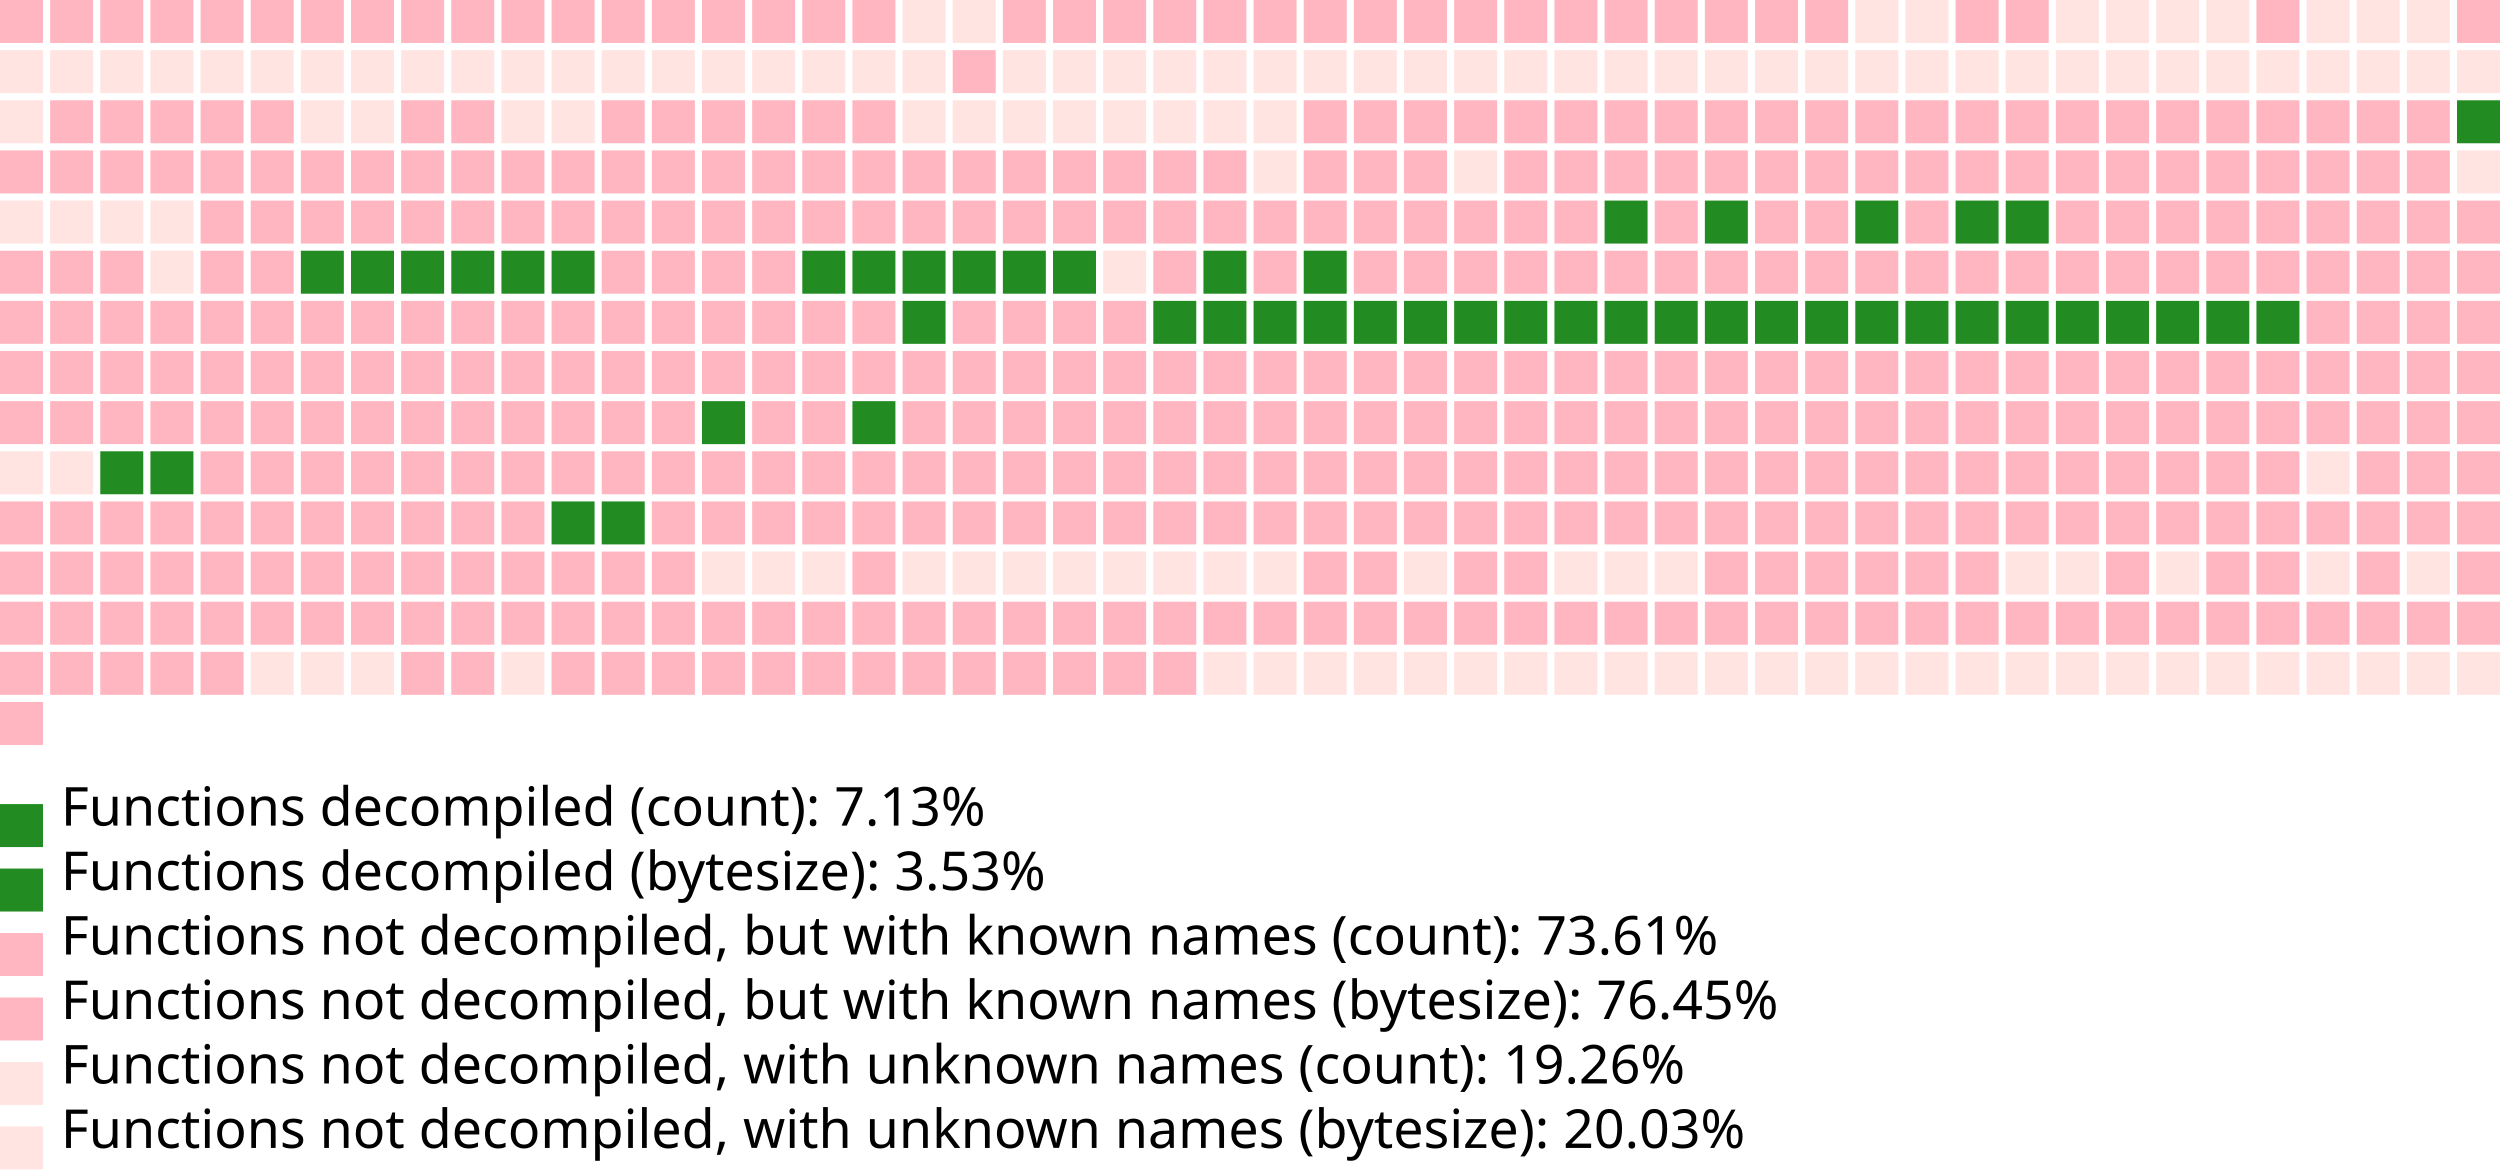
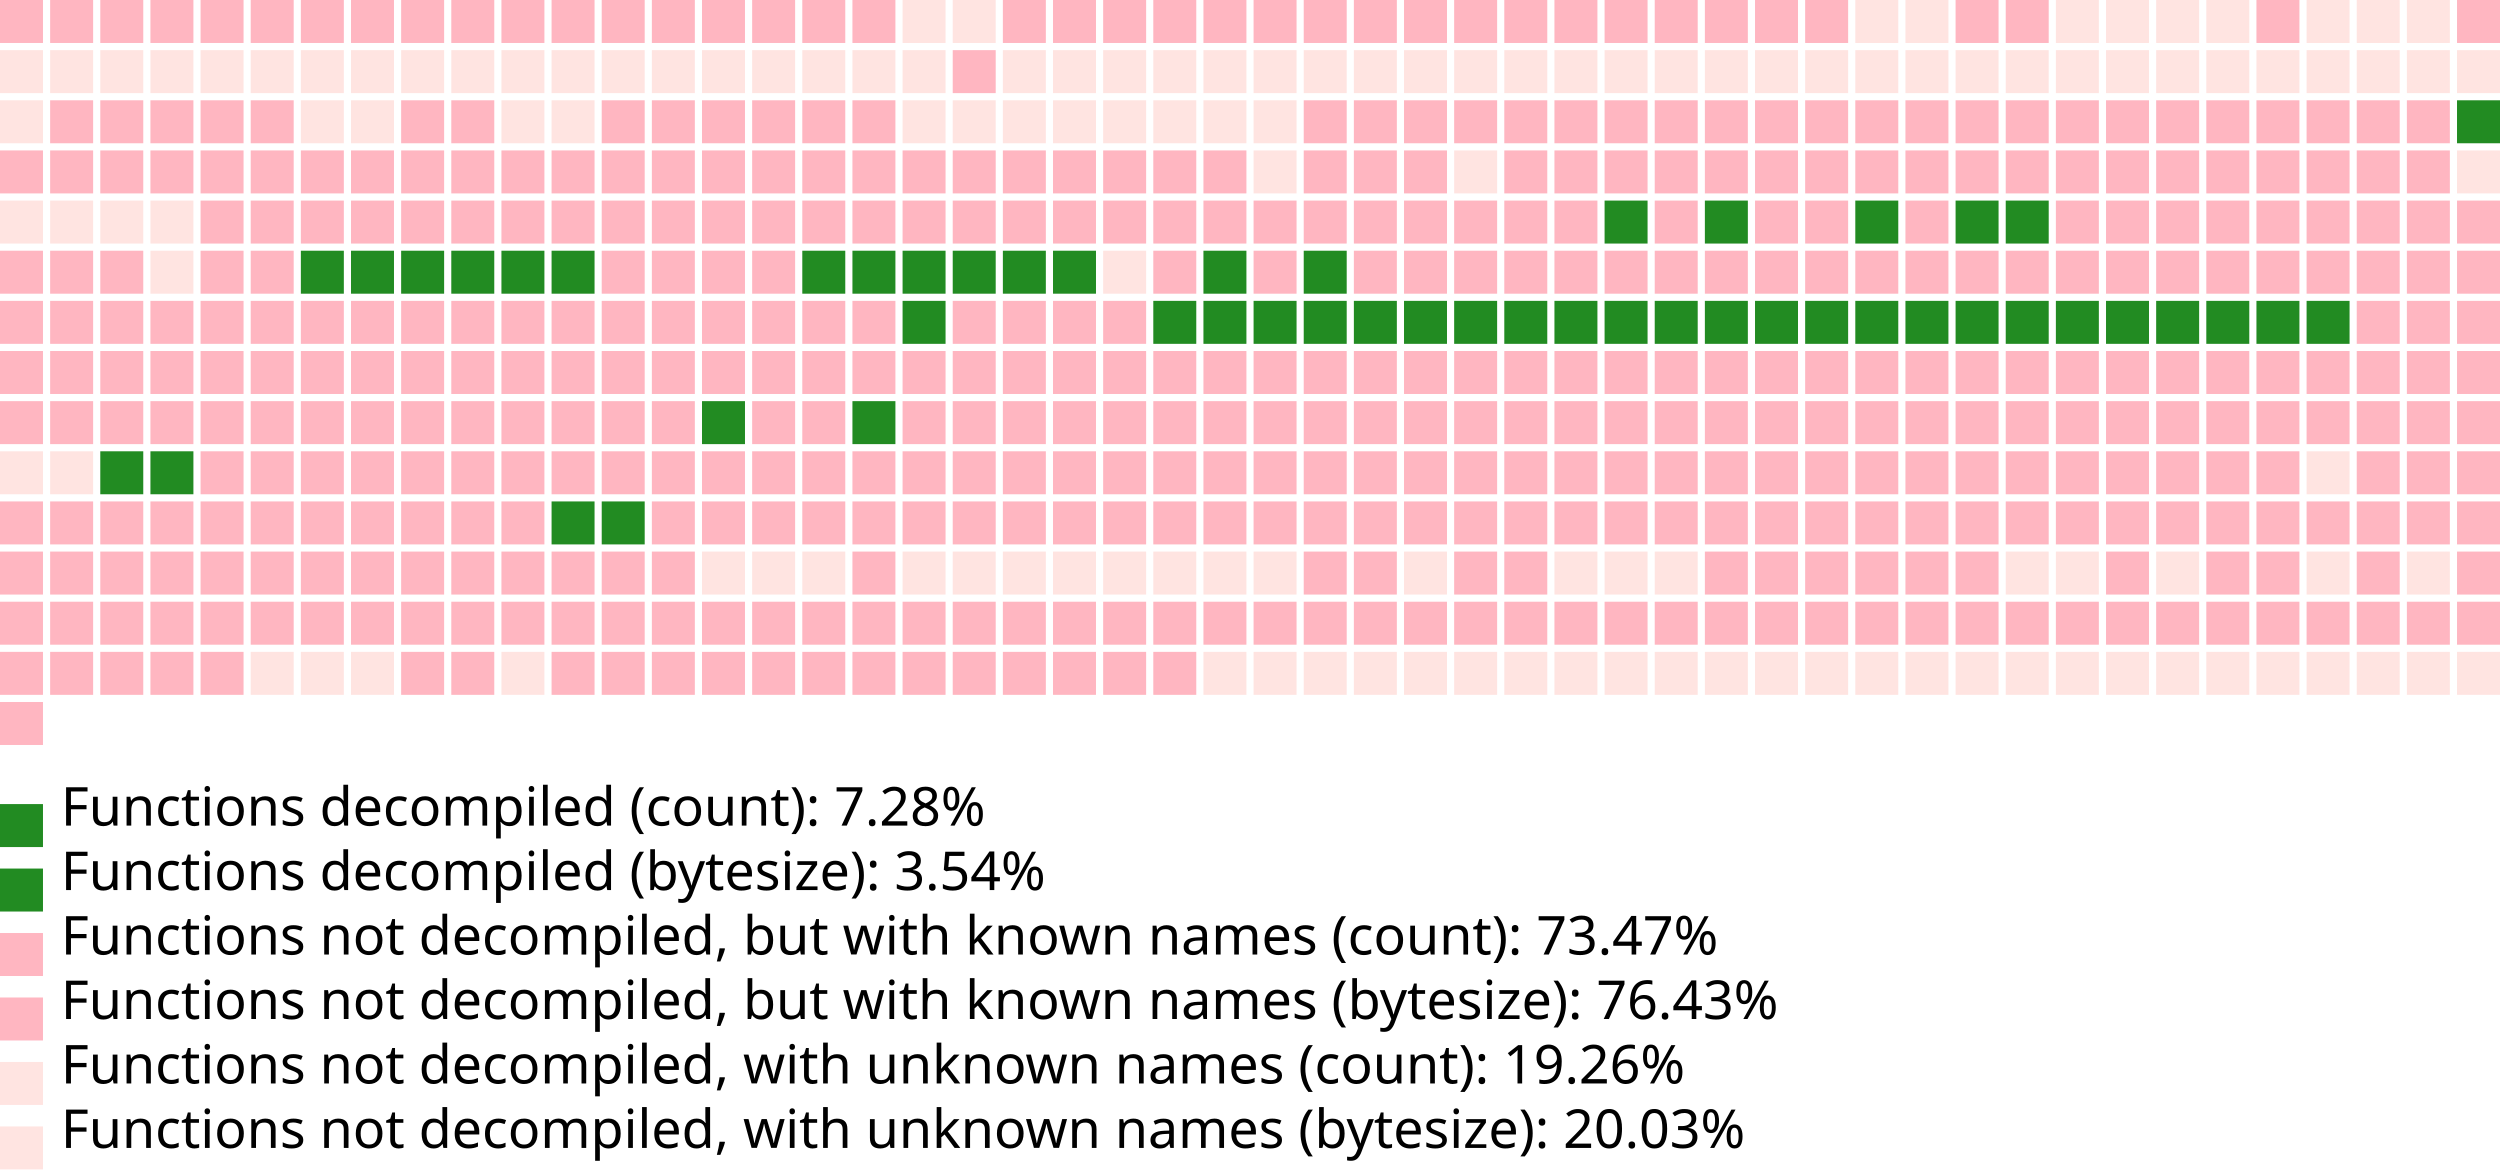
<svg xmlns="http://www.w3.org/2000/svg" version="1.1" width="698" height="328">
  <rect width="12" height="12" x="0" y="0" fill="lightpink" />
  <rect width="12" height="12" x="14" y="0" fill="lightpink" />
  <rect width="12" height="12" x="28" y="0" fill="lightpink" />
  <rect width="12" height="12" x="42" y="0" fill="lightpink" />
  <rect width="12" height="12" x="56" y="0" fill="lightpink" />
  <rect width="12" height="12" x="70" y="0" fill="lightpink" />
  <rect width="12" height="12" x="84" y="0" fill="lightpink" />
  <rect width="12" height="12" x="98" y="0" fill="lightpink" />
  <rect width="12" height="12" x="112" y="0" fill="lightpink" />
  <rect width="12" height="12" x="126" y="0" fill="lightpink" />
  <rect width="12" height="12" x="140" y="0" fill="lightpink" />
  <rect width="12" height="12" x="154" y="0" fill="lightpink" />
  <rect width="12" height="12" x="168" y="0" fill="lightpink" />
  <rect width="12" height="12" x="182" y="0" fill="lightpink" />
  <rect width="12" height="12" x="196" y="0" fill="lightpink" />
  <rect width="12" height="12" x="210" y="0" fill="lightpink" />
  <rect width="12" height="12" x="224" y="0" fill="lightpink" />
  <rect width="12" height="12" x="238" y="0" fill="lightpink" />
  <rect width="12" height="12" x="252" y="0" fill="mistyrose" />
  <rect width="12" height="12" x="266" y="0" fill="mistyrose" />
  <rect width="12" height="12" x="280" y="0" fill="lightpink" />
  <rect width="12" height="12" x="294" y="0" fill="lightpink" />
  <rect width="12" height="12" x="308" y="0" fill="lightpink" />
  <rect width="12" height="12" x="322" y="0" fill="lightpink" />
  <rect width="12" height="12" x="336" y="0" fill="lightpink" />
  <rect width="12" height="12" x="350" y="0" fill="lightpink" />
  <rect width="12" height="12" x="364" y="0" fill="lightpink" />
  <rect width="12" height="12" x="378" y="0" fill="lightpink" />
  <rect width="12" height="12" x="392" y="0" fill="lightpink" />
  <rect width="12" height="12" x="406" y="0" fill="lightpink" />
  <rect width="12" height="12" x="420" y="0" fill="lightpink" />
  <rect width="12" height="12" x="434" y="0" fill="lightpink" />
  <rect width="12" height="12" x="448" y="0" fill="lightpink" />
  <rect width="12" height="12" x="462" y="0" fill="lightpink" />
  <rect width="12" height="12" x="476" y="0" fill="lightpink" />
  <rect width="12" height="12" x="490" y="0" fill="lightpink" />
  <rect width="12" height="12" x="504" y="0" fill="lightpink" />
  <rect width="12" height="12" x="518" y="0" fill="mistyrose" />
  <rect width="12" height="12" x="532" y="0" fill="mistyrose" />
  <rect width="12" height="12" x="546" y="0" fill="lightpink" />
  <rect width="12" height="12" x="560" y="0" fill="lightpink" />
  <rect width="12" height="12" x="574" y="0" fill="mistyrose" />
  <rect width="12" height="12" x="588" y="0" fill="mistyrose" />
  <rect width="12" height="12" x="602" y="0" fill="mistyrose" />
  <rect width="12" height="12" x="616" y="0" fill="mistyrose" />
  <rect width="12" height="12" x="630" y="0" fill="lightpink" />
  <rect width="12" height="12" x="644" y="0" fill="mistyrose" />
  <rect width="12" height="12" x="658" y="0" fill="mistyrose" />
  <rect width="12" height="12" x="672" y="0" fill="mistyrose" />
  <rect width="12" height="12" x="686" y="0" fill="lightpink" />
  <rect width="12" height="12" x="0" y="14" fill="mistyrose" />
  <rect width="12" height="12" x="14" y="14" fill="mistyrose" />
  <rect width="12" height="12" x="28" y="14" fill="mistyrose" />
  <rect width="12" height="12" x="42" y="14" fill="mistyrose" />
  <rect width="12" height="12" x="56" y="14" fill="mistyrose" />
  <rect width="12" height="12" x="70" y="14" fill="mistyrose" />
  <rect width="12" height="12" x="84" y="14" fill="mistyrose" />
  <rect width="12" height="12" x="98" y="14" fill="mistyrose" />
  <rect width="12" height="12" x="112" y="14" fill="mistyrose" />
  <rect width="12" height="12" x="126" y="14" fill="mistyrose" />
  <rect width="12" height="12" x="140" y="14" fill="mistyrose" />
  <rect width="12" height="12" x="154" y="14" fill="mistyrose" />
  <rect width="12" height="12" x="168" y="14" fill="mistyrose" />
  <rect width="12" height="12" x="182" y="14" fill="mistyrose" />
  <rect width="12" height="12" x="196" y="14" fill="mistyrose" />
  <rect width="12" height="12" x="210" y="14" fill="mistyrose" />
  <rect width="12" height="12" x="224" y="14" fill="mistyrose" />
  <rect width="12" height="12" x="238" y="14" fill="mistyrose" />
  <rect width="12" height="12" x="252" y="14" fill="mistyrose" />
  <rect width="12" height="12" x="266" y="14" fill="lightpink" />
  <rect width="12" height="12" x="280" y="14" fill="mistyrose" />
  <rect width="12" height="12" x="294" y="14" fill="mistyrose" />
  <rect width="12" height="12" x="308" y="14" fill="mistyrose" />
  <rect width="12" height="12" x="322" y="14" fill="mistyrose" />
  <rect width="12" height="12" x="336" y="14" fill="mistyrose" />
  <rect width="12" height="12" x="350" y="14" fill="mistyrose" />
  <rect width="12" height="12" x="364" y="14" fill="mistyrose" />
  <rect width="12" height="12" x="378" y="14" fill="mistyrose" />
  <rect width="12" height="12" x="392" y="14" fill="mistyrose" />
  <rect width="12" height="12" x="406" y="14" fill="mistyrose" />
  <rect width="12" height="12" x="420" y="14" fill="mistyrose" />
  <rect width="12" height="12" x="434" y="14" fill="mistyrose" />
  <rect width="12" height="12" x="448" y="14" fill="mistyrose" />
  <rect width="12" height="12" x="462" y="14" fill="mistyrose" />
  <rect width="12" height="12" x="476" y="14" fill="mistyrose" />
  <rect width="12" height="12" x="490" y="14" fill="mistyrose" />
  <rect width="12" height="12" x="504" y="14" fill="mistyrose" />
  <rect width="12" height="12" x="518" y="14" fill="mistyrose" />
  <rect width="12" height="12" x="532" y="14" fill="mistyrose" />
  <rect width="12" height="12" x="546" y="14" fill="mistyrose" />
  <rect width="12" height="12" x="560" y="14" fill="mistyrose" />
  <rect width="12" height="12" x="574" y="14" fill="mistyrose" />
  <rect width="12" height="12" x="588" y="14" fill="mistyrose" />
  <rect width="12" height="12" x="602" y="14" fill="mistyrose" />
  <rect width="12" height="12" x="616" y="14" fill="mistyrose" />
  <rect width="12" height="12" x="630" y="14" fill="mistyrose" />
  <rect width="12" height="12" x="644" y="14" fill="mistyrose" />
  <rect width="12" height="12" x="658" y="14" fill="mistyrose" />
  <rect width="12" height="12" x="672" y="14" fill="mistyrose" />
  <rect width="12" height="12" x="686" y="14" fill="mistyrose" />
  <rect width="12" height="12" x="0" y="28" fill="mistyrose" />
  <rect width="12" height="12" x="14" y="28" fill="lightpink" />
  <rect width="12" height="12" x="28" y="28" fill="lightpink" />
  <rect width="12" height="12" x="42" y="28" fill="lightpink" />
  <rect width="12" height="12" x="56" y="28" fill="lightpink" />
  <rect width="12" height="12" x="70" y="28" fill="lightpink" />
  <rect width="12" height="12" x="84" y="28" fill="mistyrose" />
  <rect width="12" height="12" x="98" y="28" fill="mistyrose" />
  <rect width="12" height="12" x="112" y="28" fill="lightpink" />
  <rect width="12" height="12" x="126" y="28" fill="lightpink" />
  <rect width="12" height="12" x="140" y="28" fill="mistyrose" />
  <rect width="12" height="12" x="154" y="28" fill="mistyrose" />
  <rect width="12" height="12" x="168" y="28" fill="lightpink" />
  <rect width="12" height="12" x="182" y="28" fill="lightpink" />
  <rect width="12" height="12" x="196" y="28" fill="lightpink" />
  <rect width="12" height="12" x="210" y="28" fill="lightpink" />
  <rect width="12" height="12" x="224" y="28" fill="lightpink" />
  <rect width="12" height="12" x="238" y="28" fill="lightpink" />
  <rect width="12" height="12" x="252" y="28" fill="mistyrose" />
  <rect width="12" height="12" x="266" y="28" fill="mistyrose" />
  <rect width="12" height="12" x="280" y="28" fill="mistyrose" />
  <rect width="12" height="12" x="294" y="28" fill="mistyrose" />
  <rect width="12" height="12" x="308" y="28" fill="mistyrose" />
  <rect width="12" height="12" x="322" y="28" fill="mistyrose" />
  <rect width="12" height="12" x="336" y="28" fill="mistyrose" />
  <rect width="12" height="12" x="350" y="28" fill="mistyrose" />
  <rect width="12" height="12" x="364" y="28" fill="lightpink" />
  <rect width="12" height="12" x="378" y="28" fill="lightpink" />
  <rect width="12" height="12" x="392" y="28" fill="lightpink" />
  <rect width="12" height="12" x="406" y="28" fill="lightpink" />
  <rect width="12" height="12" x="420" y="28" fill="lightpink" />
  <rect width="12" height="12" x="434" y="28" fill="lightpink" />
  <rect width="12" height="12" x="448" y="28" fill="lightpink" />
  <rect width="12" height="12" x="462" y="28" fill="lightpink" />
  <rect width="12" height="12" x="476" y="28" fill="lightpink" />
  <rect width="12" height="12" x="490" y="28" fill="lightpink" />
  <rect width="12" height="12" x="504" y="28" fill="lightpink" />
  <rect width="12" height="12" x="518" y="28" fill="lightpink" />
  <rect width="12" height="12" x="532" y="28" fill="lightpink" />
  <rect width="12" height="12" x="546" y="28" fill="lightpink" />
  <rect width="12" height="12" x="560" y="28" fill="lightpink" />
  <rect width="12" height="12" x="574" y="28" fill="lightpink" />
  <rect width="12" height="12" x="588" y="28" fill="lightpink" />
  <rect width="12" height="12" x="602" y="28" fill="lightpink" />
  <rect width="12" height="12" x="616" y="28" fill="lightpink" />
  <rect width="12" height="12" x="630" y="28" fill="lightpink" />
  <rect width="12" height="12" x="644" y="28" fill="lightpink" />
  <rect width="12" height="12" x="658" y="28" fill="lightpink" />
  <rect width="12" height="12" x="672" y="28" fill="lightpink" />
  <rect width="12" height="12" x="686" y="28" fill="forestgreen" />
  <rect width="12" height="12" x="0" y="42" fill="lightpink" />
  <rect width="12" height="12" x="14" y="42" fill="lightpink" />
  <rect width="12" height="12" x="28" y="42" fill="lightpink" />
  <rect width="12" height="12" x="42" y="42" fill="lightpink" />
  <rect width="12" height="12" x="56" y="42" fill="lightpink" />
  <rect width="12" height="12" x="70" y="42" fill="lightpink" />
  <rect width="12" height="12" x="84" y="42" fill="lightpink" />
  <rect width="12" height="12" x="98" y="42" fill="lightpink" />
  <rect width="12" height="12" x="112" y="42" fill="lightpink" />
  <rect width="12" height="12" x="126" y="42" fill="lightpink" />
  <rect width="12" height="12" x="140" y="42" fill="lightpink" />
  <rect width="12" height="12" x="154" y="42" fill="lightpink" />
  <rect width="12" height="12" x="168" y="42" fill="lightpink" />
  <rect width="12" height="12" x="182" y="42" fill="lightpink" />
  <rect width="12" height="12" x="196" y="42" fill="lightpink" />
  <rect width="12" height="12" x="210" y="42" fill="lightpink" />
  <rect width="12" height="12" x="224" y="42" fill="lightpink" />
  <rect width="12" height="12" x="238" y="42" fill="lightpink" />
  <rect width="12" height="12" x="252" y="42" fill="lightpink" />
  <rect width="12" height="12" x="266" y="42" fill="lightpink" />
  <rect width="12" height="12" x="280" y="42" fill="lightpink" />
  <rect width="12" height="12" x="294" y="42" fill="lightpink" />
  <rect width="12" height="12" x="308" y="42" fill="lightpink" />
  <rect width="12" height="12" x="322" y="42" fill="lightpink" />
  <rect width="12" height="12" x="336" y="42" fill="lightpink" />
  <rect width="12" height="12" x="350" y="42" fill="mistyrose" />
  <rect width="12" height="12" x="364" y="42" fill="lightpink" />
  <rect width="12" height="12" x="378" y="42" fill="lightpink" />
  <rect width="12" height="12" x="392" y="42" fill="lightpink" />
  <rect width="12" height="12" x="406" y="42" fill="mistyrose" />
  <rect width="12" height="12" x="420" y="42" fill="lightpink" />
  <rect width="12" height="12" x="434" y="42" fill="lightpink" />
  <rect width="12" height="12" x="448" y="42" fill="lightpink" />
  <rect width="12" height="12" x="462" y="42" fill="lightpink" />
  <rect width="12" height="12" x="476" y="42" fill="lightpink" />
  <rect width="12" height="12" x="490" y="42" fill="lightpink" />
  <rect width="12" height="12" x="504" y="42" fill="lightpink" />
  <rect width="12" height="12" x="518" y="42" fill="lightpink" />
  <rect width="12" height="12" x="532" y="42" fill="lightpink" />
  <rect width="12" height="12" x="546" y="42" fill="lightpink" />
  <rect width="12" height="12" x="560" y="42" fill="lightpink" />
  <rect width="12" height="12" x="574" y="42" fill="lightpink" />
  <rect width="12" height="12" x="588" y="42" fill="lightpink" />
  <rect width="12" height="12" x="602" y="42" fill="lightpink" />
  <rect width="12" height="12" x="616" y="42" fill="lightpink" />
  <rect width="12" height="12" x="630" y="42" fill="lightpink" />
  <rect width="12" height="12" x="644" y="42" fill="lightpink" />
  <rect width="12" height="12" x="658" y="42" fill="lightpink" />
  <rect width="12" height="12" x="672" y="42" fill="lightpink" />
  <rect width="12" height="12" x="686" y="42" fill="mistyrose" />
  <rect width="12" height="12" x="0" y="56" fill="mistyrose" />
  <rect width="12" height="12" x="14" y="56" fill="mistyrose" />
  <rect width="12" height="12" x="28" y="56" fill="mistyrose" />
  <rect width="12" height="12" x="42" y="56" fill="mistyrose" />
  <rect width="12" height="12" x="56" y="56" fill="lightpink" />
  <rect width="12" height="12" x="70" y="56" fill="lightpink" />
  <rect width="12" height="12" x="84" y="56" fill="lightpink" />
  <rect width="12" height="12" x="98" y="56" fill="lightpink" />
  <rect width="12" height="12" x="112" y="56" fill="lightpink" />
  <rect width="12" height="12" x="126" y="56" fill="lightpink" />
  <rect width="12" height="12" x="140" y="56" fill="lightpink" />
  <rect width="12" height="12" x="154" y="56" fill="lightpink" />
  <rect width="12" height="12" x="168" y="56" fill="lightpink" />
  <rect width="12" height="12" x="182" y="56" fill="lightpink" />
  <rect width="12" height="12" x="196" y="56" fill="lightpink" />
  <rect width="12" height="12" x="210" y="56" fill="lightpink" />
  <rect width="12" height="12" x="224" y="56" fill="lightpink" />
  <rect width="12" height="12" x="238" y="56" fill="lightpink" />
  <rect width="12" height="12" x="252" y="56" fill="lightpink" />
  <rect width="12" height="12" x="266" y="56" fill="lightpink" />
  <rect width="12" height="12" x="280" y="56" fill="lightpink" />
  <rect width="12" height="12" x="294" y="56" fill="lightpink" />
  <rect width="12" height="12" x="308" y="56" fill="lightpink" />
  <rect width="12" height="12" x="322" y="56" fill="lightpink" />
  <rect width="12" height="12" x="336" y="56" fill="lightpink" />
  <rect width="12" height="12" x="350" y="56" fill="lightpink" />
  <rect width="12" height="12" x="364" y="56" fill="lightpink" />
  <rect width="12" height="12" x="378" y="56" fill="lightpink" />
  <rect width="12" height="12" x="392" y="56" fill="lightpink" />
  <rect width="12" height="12" x="406" y="56" fill="lightpink" />
  <rect width="12" height="12" x="420" y="56" fill="lightpink" />
  <rect width="12" height="12" x="434" y="56" fill="lightpink" />
  <rect width="12" height="12" x="448" y="56" fill="forestgreen" />
  <rect width="12" height="12" x="462" y="56" fill="lightpink" />
  <rect width="12" height="12" x="476" y="56" fill="forestgreen" />
  <rect width="12" height="12" x="490" y="56" fill="lightpink" />
  <rect width="12" height="12" x="504" y="56" fill="lightpink" />
  <rect width="12" height="12" x="518" y="56" fill="forestgreen" />
  <rect width="12" height="12" x="532" y="56" fill="lightpink" />
  <rect width="12" height="12" x="546" y="56" fill="forestgreen" />
  <rect width="12" height="12" x="560" y="56" fill="forestgreen" />
  <rect width="12" height="12" x="574" y="56" fill="lightpink" />
  <rect width="12" height="12" x="588" y="56" fill="lightpink" />
  <rect width="12" height="12" x="602" y="56" fill="lightpink" />
  <rect width="12" height="12" x="616" y="56" fill="lightpink" />
  <rect width="12" height="12" x="630" y="56" fill="lightpink" />
  <rect width="12" height="12" x="644" y="56" fill="lightpink" />
  <rect width="12" height="12" x="658" y="56" fill="lightpink" />
  <rect width="12" height="12" x="672" y="56" fill="lightpink" />
  <rect width="12" height="12" x="686" y="56" fill="lightpink" />
  <rect width="12" height="12" x="0" y="70" fill="lightpink" />
  <rect width="12" height="12" x="14" y="70" fill="lightpink" />
  <rect width="12" height="12" x="28" y="70" fill="lightpink" />
  <rect width="12" height="12" x="42" y="70" fill="mistyrose" />
  <rect width="12" height="12" x="56" y="70" fill="lightpink" />
  <rect width="12" height="12" x="70" y="70" fill="lightpink" />
  <rect width="12" height="12" x="84" y="70" fill="forestgreen" />
  <rect width="12" height="12" x="98" y="70" fill="forestgreen" />
  <rect width="12" height="12" x="112" y="70" fill="forestgreen" />
  <rect width="12" height="12" x="126" y="70" fill="forestgreen" />
  <rect width="12" height="12" x="140" y="70" fill="forestgreen" />
  <rect width="12" height="12" x="154" y="70" fill="forestgreen" />
  <rect width="12" height="12" x="168" y="70" fill="lightpink" />
  <rect width="12" height="12" x="182" y="70" fill="lightpink" />
  <rect width="12" height="12" x="196" y="70" fill="lightpink" />
  <rect width="12" height="12" x="210" y="70" fill="lightpink" />
  <rect width="12" height="12" x="224" y="70" fill="forestgreen" />
  <rect width="12" height="12" x="238" y="70" fill="forestgreen" />
  <rect width="12" height="12" x="252" y="70" fill="forestgreen" />
  <rect width="12" height="12" x="266" y="70" fill="forestgreen" />
  <rect width="12" height="12" x="280" y="70" fill="forestgreen" />
  <rect width="12" height="12" x="294" y="70" fill="forestgreen" />
  <rect width="12" height="12" x="308" y="70" fill="mistyrose" />
  <rect width="12" height="12" x="322" y="70" fill="lightpink" />
  <rect width="12" height="12" x="336" y="70" fill="forestgreen" />
  <rect width="12" height="12" x="350" y="70" fill="lightpink" />
  <rect width="12" height="12" x="364" y="70" fill="forestgreen" />
  <rect width="12" height="12" x="378" y="70" fill="lightpink" />
  <rect width="12" height="12" x="392" y="70" fill="lightpink" />
  <rect width="12" height="12" x="406" y="70" fill="lightpink" />
  <rect width="12" height="12" x="420" y="70" fill="lightpink" />
  <rect width="12" height="12" x="434" y="70" fill="lightpink" />
  <rect width="12" height="12" x="448" y="70" fill="lightpink" />
  <rect width="12" height="12" x="462" y="70" fill="lightpink" />
  <rect width="12" height="12" x="476" y="70" fill="lightpink" />
  <rect width="12" height="12" x="490" y="70" fill="lightpink" />
  <rect width="12" height="12" x="504" y="70" fill="lightpink" />
  <rect width="12" height="12" x="518" y="70" fill="lightpink" />
  <rect width="12" height="12" x="532" y="70" fill="lightpink" />
  <rect width="12" height="12" x="546" y="70" fill="lightpink" />
  <rect width="12" height="12" x="560" y="70" fill="lightpink" />
  <rect width="12" height="12" x="574" y="70" fill="lightpink" />
  <rect width="12" height="12" x="588" y="70" fill="lightpink" />
  <rect width="12" height="12" x="602" y="70" fill="lightpink" />
  <rect width="12" height="12" x="616" y="70" fill="lightpink" />
  <rect width="12" height="12" x="630" y="70" fill="lightpink" />
  <rect width="12" height="12" x="644" y="70" fill="lightpink" />
  <rect width="12" height="12" x="658" y="70" fill="lightpink" />
  <rect width="12" height="12" x="672" y="70" fill="lightpink" />
  <rect width="12" height="12" x="686" y="70" fill="lightpink" />
  <rect width="12" height="12" x="0" y="84" fill="lightpink" />
  <rect width="12" height="12" x="14" y="84" fill="lightpink" />
  <rect width="12" height="12" x="28" y="84" fill="lightpink" />
  <rect width="12" height="12" x="42" y="84" fill="lightpink" />
  <rect width="12" height="12" x="56" y="84" fill="lightpink" />
  <rect width="12" height="12" x="70" y="84" fill="lightpink" />
  <rect width="12" height="12" x="84" y="84" fill="lightpink" />
  <rect width="12" height="12" x="98" y="84" fill="lightpink" />
  <rect width="12" height="12" x="112" y="84" fill="lightpink" />
  <rect width="12" height="12" x="126" y="84" fill="lightpink" />
  <rect width="12" height="12" x="140" y="84" fill="lightpink" />
  <rect width="12" height="12" x="154" y="84" fill="lightpink" />
  <rect width="12" height="12" x="168" y="84" fill="lightpink" />
  <rect width="12" height="12" x="182" y="84" fill="lightpink" />
  <rect width="12" height="12" x="196" y="84" fill="lightpink" />
  <rect width="12" height="12" x="210" y="84" fill="lightpink" />
  <rect width="12" height="12" x="224" y="84" fill="lightpink" />
  <rect width="12" height="12" x="238" y="84" fill="lightpink" />
  <rect width="12" height="12" x="252" y="84" fill="forestgreen" />
  <rect width="12" height="12" x="266" y="84" fill="lightpink" />
  <rect width="12" height="12" x="280" y="84" fill="lightpink" />
  <rect width="12" height="12" x="294" y="84" fill="lightpink" />
  <rect width="12" height="12" x="308" y="84" fill="lightpink" />
  <rect width="12" height="12" x="322" y="84" fill="forestgreen" />
  <rect width="12" height="12" x="336" y="84" fill="forestgreen" />
  <rect width="12" height="12" x="350" y="84" fill="forestgreen" />
  <rect width="12" height="12" x="364" y="84" fill="forestgreen" />
  <rect width="12" height="12" x="378" y="84" fill="forestgreen" />
  <rect width="12" height="12" x="392" y="84" fill="forestgreen" />
  <rect width="12" height="12" x="406" y="84" fill="forestgreen" />
  <rect width="12" height="12" x="420" y="84" fill="forestgreen" />
  <rect width="12" height="12" x="434" y="84" fill="forestgreen" />
  <rect width="12" height="12" x="448" y="84" fill="forestgreen" />
  <rect width="12" height="12" x="462" y="84" fill="forestgreen" />
  <rect width="12" height="12" x="476" y="84" fill="forestgreen" />
  <rect width="12" height="12" x="490" y="84" fill="forestgreen" />
  <rect width="12" height="12" x="504" y="84" fill="forestgreen" />
  <rect width="12" height="12" x="518" y="84" fill="forestgreen" />
  <rect width="12" height="12" x="532" y="84" fill="forestgreen" />
  <rect width="12" height="12" x="546" y="84" fill="forestgreen" />
  <rect width="12" height="12" x="560" y="84" fill="forestgreen" />
  <rect width="12" height="12" x="574" y="84" fill="forestgreen" />
  <rect width="12" height="12" x="588" y="84" fill="forestgreen" />
  <rect width="12" height="12" x="602" y="84" fill="forestgreen" />
  <rect width="12" height="12" x="616" y="84" fill="forestgreen" />
  <rect width="12" height="12" x="630" y="84" fill="forestgreen" />
-   <rect width="12" height="12" x="644" y="84" fill="lightpink" />
+   <rect width="12" height="12" x="644" y="84" fill="forestgreen" />
  <rect width="12" height="12" x="658" y="84" fill="lightpink" />
  <rect width="12" height="12" x="672" y="84" fill="lightpink" />
  <rect width="12" height="12" x="686" y="84" fill="lightpink" />
  <rect width="12" height="12" x="0" y="98" fill="lightpink" />
  <rect width="12" height="12" x="14" y="98" fill="lightpink" />
  <rect width="12" height="12" x="28" y="98" fill="lightpink" />
  <rect width="12" height="12" x="42" y="98" fill="lightpink" />
  <rect width="12" height="12" x="56" y="98" fill="lightpink" />
  <rect width="12" height="12" x="70" y="98" fill="lightpink" />
  <rect width="12" height="12" x="84" y="98" fill="lightpink" />
  <rect width="12" height="12" x="98" y="98" fill="lightpink" />
  <rect width="12" height="12" x="112" y="98" fill="lightpink" />
  <rect width="12" height="12" x="126" y="98" fill="lightpink" />
  <rect width="12" height="12" x="140" y="98" fill="lightpink" />
  <rect width="12" height="12" x="154" y="98" fill="lightpink" />
  <rect width="12" height="12" x="168" y="98" fill="lightpink" />
  <rect width="12" height="12" x="182" y="98" fill="lightpink" />
  <rect width="12" height="12" x="196" y="98" fill="lightpink" />
  <rect width="12" height="12" x="210" y="98" fill="lightpink" />
  <rect width="12" height="12" x="224" y="98" fill="lightpink" />
  <rect width="12" height="12" x="238" y="98" fill="lightpink" />
  <rect width="12" height="12" x="252" y="98" fill="lightpink" />
  <rect width="12" height="12" x="266" y="98" fill="lightpink" />
  <rect width="12" height="12" x="280" y="98" fill="lightpink" />
  <rect width="12" height="12" x="294" y="98" fill="lightpink" />
  <rect width="12" height="12" x="308" y="98" fill="lightpink" />
  <rect width="12" height="12" x="322" y="98" fill="lightpink" />
  <rect width="12" height="12" x="336" y="98" fill="lightpink" />
  <rect width="12" height="12" x="350" y="98" fill="lightpink" />
  <rect width="12" height="12" x="364" y="98" fill="lightpink" />
  <rect width="12" height="12" x="378" y="98" fill="lightpink" />
  <rect width="12" height="12" x="392" y="98" fill="lightpink" />
  <rect width="12" height="12" x="406" y="98" fill="lightpink" />
  <rect width="12" height="12" x="420" y="98" fill="lightpink" />
  <rect width="12" height="12" x="434" y="98" fill="lightpink" />
  <rect width="12" height="12" x="448" y="98" fill="lightpink" />
  <rect width="12" height="12" x="462" y="98" fill="lightpink" />
  <rect width="12" height="12" x="476" y="98" fill="lightpink" />
  <rect width="12" height="12" x="490" y="98" fill="lightpink" />
  <rect width="12" height="12" x="504" y="98" fill="lightpink" />
  <rect width="12" height="12" x="518" y="98" fill="lightpink" />
  <rect width="12" height="12" x="532" y="98" fill="lightpink" />
  <rect width="12" height="12" x="546" y="98" fill="lightpink" />
  <rect width="12" height="12" x="560" y="98" fill="lightpink" />
  <rect width="12" height="12" x="574" y="98" fill="lightpink" />
  <rect width="12" height="12" x="588" y="98" fill="lightpink" />
  <rect width="12" height="12" x="602" y="98" fill="lightpink" />
  <rect width="12" height="12" x="616" y="98" fill="lightpink" />
  <rect width="12" height="12" x="630" y="98" fill="lightpink" />
  <rect width="12" height="12" x="644" y="98" fill="lightpink" />
  <rect width="12" height="12" x="658" y="98" fill="lightpink" />
  <rect width="12" height="12" x="672" y="98" fill="lightpink" />
  <rect width="12" height="12" x="686" y="98" fill="lightpink" />
  <rect width="12" height="12" x="0" y="112" fill="lightpink" />
  <rect width="12" height="12" x="14" y="112" fill="lightpink" />
  <rect width="12" height="12" x="28" y="112" fill="lightpink" />
  <rect width="12" height="12" x="42" y="112" fill="lightpink" />
  <rect width="12" height="12" x="56" y="112" fill="lightpink" />
  <rect width="12" height="12" x="70" y="112" fill="lightpink" />
  <rect width="12" height="12" x="84" y="112" fill="lightpink" />
  <rect width="12" height="12" x="98" y="112" fill="lightpink" />
  <rect width="12" height="12" x="112" y="112" fill="lightpink" />
  <rect width="12" height="12" x="126" y="112" fill="lightpink" />
  <rect width="12" height="12" x="140" y="112" fill="lightpink" />
  <rect width="12" height="12" x="154" y="112" fill="lightpink" />
  <rect width="12" height="12" x="168" y="112" fill="lightpink" />
  <rect width="12" height="12" x="182" y="112" fill="lightpink" />
  <rect width="12" height="12" x="196" y="112" fill="forestgreen" />
  <rect width="12" height="12" x="210" y="112" fill="lightpink" />
  <rect width="12" height="12" x="224" y="112" fill="lightpink" />
  <rect width="12" height="12" x="238" y="112" fill="forestgreen" />
  <rect width="12" height="12" x="252" y="112" fill="lightpink" />
  <rect width="12" height="12" x="266" y="112" fill="lightpink" />
  <rect width="12" height="12" x="280" y="112" fill="lightpink" />
  <rect width="12" height="12" x="294" y="112" fill="lightpink" />
  <rect width="12" height="12" x="308" y="112" fill="lightpink" />
  <rect width="12" height="12" x="322" y="112" fill="lightpink" />
  <rect width="12" height="12" x="336" y="112" fill="lightpink" />
  <rect width="12" height="12" x="350" y="112" fill="lightpink" />
  <rect width="12" height="12" x="364" y="112" fill="lightpink" />
  <rect width="12" height="12" x="378" y="112" fill="lightpink" />
  <rect width="12" height="12" x="392" y="112" fill="lightpink" />
  <rect width="12" height="12" x="406" y="112" fill="lightpink" />
  <rect width="12" height="12" x="420" y="112" fill="lightpink" />
  <rect width="12" height="12" x="434" y="112" fill="lightpink" />
  <rect width="12" height="12" x="448" y="112" fill="lightpink" />
  <rect width="12" height="12" x="462" y="112" fill="lightpink" />
  <rect width="12" height="12" x="476" y="112" fill="lightpink" />
  <rect width="12" height="12" x="490" y="112" fill="lightpink" />
  <rect width="12" height="12" x="504" y="112" fill="lightpink" />
  <rect width="12" height="12" x="518" y="112" fill="lightpink" />
  <rect width="12" height="12" x="532" y="112" fill="lightpink" />
  <rect width="12" height="12" x="546" y="112" fill="lightpink" />
  <rect width="12" height="12" x="560" y="112" fill="lightpink" />
  <rect width="12" height="12" x="574" y="112" fill="lightpink" />
  <rect width="12" height="12" x="588" y="112" fill="lightpink" />
  <rect width="12" height="12" x="602" y="112" fill="lightpink" />
  <rect width="12" height="12" x="616" y="112" fill="lightpink" />
  <rect width="12" height="12" x="630" y="112" fill="lightpink" />
  <rect width="12" height="12" x="644" y="112" fill="lightpink" />
  <rect width="12" height="12" x="658" y="112" fill="lightpink" />
  <rect width="12" height="12" x="672" y="112" fill="lightpink" />
  <rect width="12" height="12" x="686" y="112" fill="lightpink" />
  <rect width="12" height="12" x="0" y="126" fill="mistyrose" />
  <rect width="12" height="12" x="14" y="126" fill="mistyrose" />
  <rect width="12" height="12" x="28" y="126" fill="forestgreen" />
  <rect width="12" height="12" x="42" y="126" fill="forestgreen" />
  <rect width="12" height="12" x="56" y="126" fill="lightpink" />
  <rect width="12" height="12" x="70" y="126" fill="lightpink" />
  <rect width="12" height="12" x="84" y="126" fill="lightpink" />
  <rect width="12" height="12" x="98" y="126" fill="lightpink" />
  <rect width="12" height="12" x="112" y="126" fill="lightpink" />
  <rect width="12" height="12" x="126" y="126" fill="lightpink" />
  <rect width="12" height="12" x="140" y="126" fill="lightpink" />
  <rect width="12" height="12" x="154" y="126" fill="lightpink" />
  <rect width="12" height="12" x="168" y="126" fill="lightpink" />
  <rect width="12" height="12" x="182" y="126" fill="lightpink" />
  <rect width="12" height="12" x="196" y="126" fill="lightpink" />
  <rect width="12" height="12" x="210" y="126" fill="lightpink" />
  <rect width="12" height="12" x="224" y="126" fill="lightpink" />
  <rect width="12" height="12" x="238" y="126" fill="lightpink" />
  <rect width="12" height="12" x="252" y="126" fill="lightpink" />
  <rect width="12" height="12" x="266" y="126" fill="lightpink" />
  <rect width="12" height="12" x="280" y="126" fill="lightpink" />
  <rect width="12" height="12" x="294" y="126" fill="lightpink" />
  <rect width="12" height="12" x="308" y="126" fill="lightpink" />
  <rect width="12" height="12" x="322" y="126" fill="lightpink" />
  <rect width="12" height="12" x="336" y="126" fill="lightpink" />
  <rect width="12" height="12" x="350" y="126" fill="lightpink" />
  <rect width="12" height="12" x="364" y="126" fill="lightpink" />
  <rect width="12" height="12" x="378" y="126" fill="lightpink" />
  <rect width="12" height="12" x="392" y="126" fill="lightpink" />
  <rect width="12" height="12" x="406" y="126" fill="lightpink" />
  <rect width="12" height="12" x="420" y="126" fill="lightpink" />
  <rect width="12" height="12" x="434" y="126" fill="lightpink" />
  <rect width="12" height="12" x="448" y="126" fill="lightpink" />
  <rect width="12" height="12" x="462" y="126" fill="lightpink" />
  <rect width="12" height="12" x="476" y="126" fill="lightpink" />
  <rect width="12" height="12" x="490" y="126" fill="lightpink" />
  <rect width="12" height="12" x="504" y="126" fill="lightpink" />
  <rect width="12" height="12" x="518" y="126" fill="lightpink" />
  <rect width="12" height="12" x="532" y="126" fill="lightpink" />
  <rect width="12" height="12" x="546" y="126" fill="lightpink" />
  <rect width="12" height="12" x="560" y="126" fill="lightpink" />
  <rect width="12" height="12" x="574" y="126" fill="lightpink" />
  <rect width="12" height="12" x="588" y="126" fill="lightpink" />
  <rect width="12" height="12" x="602" y="126" fill="lightpink" />
  <rect width="12" height="12" x="616" y="126" fill="lightpink" />
  <rect width="12" height="12" x="630" y="126" fill="lightpink" />
  <rect width="12" height="12" x="644" y="126" fill="mistyrose" />
  <rect width="12" height="12" x="658" y="126" fill="lightpink" />
  <rect width="12" height="12" x="672" y="126" fill="lightpink" />
  <rect width="12" height="12" x="686" y="126" fill="lightpink" />
  <rect width="12" height="12" x="0" y="140" fill="lightpink" />
  <rect width="12" height="12" x="14" y="140" fill="lightpink" />
  <rect width="12" height="12" x="28" y="140" fill="lightpink" />
  <rect width="12" height="12" x="42" y="140" fill="lightpink" />
  <rect width="12" height="12" x="56" y="140" fill="lightpink" />
  <rect width="12" height="12" x="70" y="140" fill="lightpink" />
  <rect width="12" height="12" x="84" y="140" fill="lightpink" />
  <rect width="12" height="12" x="98" y="140" fill="lightpink" />
  <rect width="12" height="12" x="112" y="140" fill="lightpink" />
  <rect width="12" height="12" x="126" y="140" fill="lightpink" />
  <rect width="12" height="12" x="140" y="140" fill="lightpink" />
  <rect width="12" height="12" x="154" y="140" fill="forestgreen" />
  <rect width="12" height="12" x="168" y="140" fill="forestgreen" />
  <rect width="12" height="12" x="182" y="140" fill="lightpink" />
  <rect width="12" height="12" x="196" y="140" fill="lightpink" />
  <rect width="12" height="12" x="210" y="140" fill="lightpink" />
  <rect width="12" height="12" x="224" y="140" fill="lightpink" />
  <rect width="12" height="12" x="238" y="140" fill="lightpink" />
  <rect width="12" height="12" x="252" y="140" fill="lightpink" />
  <rect width="12" height="12" x="266" y="140" fill="lightpink" />
  <rect width="12" height="12" x="280" y="140" fill="lightpink" />
  <rect width="12" height="12" x="294" y="140" fill="lightpink" />
  <rect width="12" height="12" x="308" y="140" fill="lightpink" />
  <rect width="12" height="12" x="322" y="140" fill="lightpink" />
  <rect width="12" height="12" x="336" y="140" fill="lightpink" />
  <rect width="12" height="12" x="350" y="140" fill="lightpink" />
  <rect width="12" height="12" x="364" y="140" fill="lightpink" />
  <rect width="12" height="12" x="378" y="140" fill="lightpink" />
  <rect width="12" height="12" x="392" y="140" fill="lightpink" />
  <rect width="12" height="12" x="406" y="140" fill="lightpink" />
  <rect width="12" height="12" x="420" y="140" fill="lightpink" />
  <rect width="12" height="12" x="434" y="140" fill="lightpink" />
  <rect width="12" height="12" x="448" y="140" fill="lightpink" />
  <rect width="12" height="12" x="462" y="140" fill="lightpink" />
  <rect width="12" height="12" x="476" y="140" fill="lightpink" />
  <rect width="12" height="12" x="490" y="140" fill="lightpink" />
  <rect width="12" height="12" x="504" y="140" fill="lightpink" />
  <rect width="12" height="12" x="518" y="140" fill="lightpink" />
  <rect width="12" height="12" x="532" y="140" fill="lightpink" />
  <rect width="12" height="12" x="546" y="140" fill="lightpink" />
  <rect width="12" height="12" x="560" y="140" fill="lightpink" />
  <rect width="12" height="12" x="574" y="140" fill="lightpink" />
  <rect width="12" height="12" x="588" y="140" fill="lightpink" />
  <rect width="12" height="12" x="602" y="140" fill="lightpink" />
  <rect width="12" height="12" x="616" y="140" fill="lightpink" />
  <rect width="12" height="12" x="630" y="140" fill="lightpink" />
  <rect width="12" height="12" x="644" y="140" fill="lightpink" />
  <rect width="12" height="12" x="658" y="140" fill="lightpink" />
  <rect width="12" height="12" x="672" y="140" fill="lightpink" />
  <rect width="12" height="12" x="686" y="140" fill="lightpink" />
  <rect width="12" height="12" x="0" y="154" fill="lightpink" />
  <rect width="12" height="12" x="14" y="154" fill="lightpink" />
  <rect width="12" height="12" x="28" y="154" fill="lightpink" />
  <rect width="12" height="12" x="42" y="154" fill="lightpink" />
  <rect width="12" height="12" x="56" y="154" fill="lightpink" />
  <rect width="12" height="12" x="70" y="154" fill="lightpink" />
  <rect width="12" height="12" x="84" y="154" fill="lightpink" />
  <rect width="12" height="12" x="98" y="154" fill="lightpink" />
  <rect width="12" height="12" x="112" y="154" fill="lightpink" />
  <rect width="12" height="12" x="126" y="154" fill="lightpink" />
  <rect width="12" height="12" x="140" y="154" fill="lightpink" />
  <rect width="12" height="12" x="154" y="154" fill="lightpink" />
  <rect width="12" height="12" x="168" y="154" fill="lightpink" />
  <rect width="12" height="12" x="182" y="154" fill="lightpink" />
  <rect width="12" height="12" x="196" y="154" fill="mistyrose" />
  <rect width="12" height="12" x="210" y="154" fill="mistyrose" />
  <rect width="12" height="12" x="224" y="154" fill="mistyrose" />
  <rect width="12" height="12" x="238" y="154" fill="lightpink" />
  <rect width="12" height="12" x="252" y="154" fill="mistyrose" />
  <rect width="12" height="12" x="266" y="154" fill="mistyrose" />
  <rect width="12" height="12" x="280" y="154" fill="mistyrose" />
  <rect width="12" height="12" x="294" y="154" fill="mistyrose" />
  <rect width="12" height="12" x="308" y="154" fill="mistyrose" />
  <rect width="12" height="12" x="322" y="154" fill="mistyrose" />
  <rect width="12" height="12" x="336" y="154" fill="mistyrose" />
  <rect width="12" height="12" x="350" y="154" fill="mistyrose" />
  <rect width="12" height="12" x="364" y="154" fill="lightpink" />
  <rect width="12" height="12" x="378" y="154" fill="lightpink" />
  <rect width="12" height="12" x="392" y="154" fill="mistyrose" />
  <rect width="12" height="12" x="406" y="154" fill="lightpink" />
  <rect width="12" height="12" x="420" y="154" fill="lightpink" />
  <rect width="12" height="12" x="434" y="154" fill="mistyrose" />
  <rect width="12" height="12" x="448" y="154" fill="mistyrose" />
  <rect width="12" height="12" x="462" y="154" fill="mistyrose" />
  <rect width="12" height="12" x="476" y="154" fill="lightpink" />
  <rect width="12" height="12" x="490" y="154" fill="lightpink" />
  <rect width="12" height="12" x="504" y="154" fill="lightpink" />
  <rect width="12" height="12" x="518" y="154" fill="lightpink" />
  <rect width="12" height="12" x="532" y="154" fill="lightpink" />
  <rect width="12" height="12" x="546" y="154" fill="lightpink" />
  <rect width="12" height="12" x="560" y="154" fill="mistyrose" />
  <rect width="12" height="12" x="574" y="154" fill="mistyrose" />
  <rect width="12" height="12" x="588" y="154" fill="lightpink" />
  <rect width="12" height="12" x="602" y="154" fill="mistyrose" />
  <rect width="12" height="12" x="616" y="154" fill="lightpink" />
  <rect width="12" height="12" x="630" y="154" fill="lightpink" />
  <rect width="12" height="12" x="644" y="154" fill="mistyrose" />
  <rect width="12" height="12" x="658" y="154" fill="lightpink" />
  <rect width="12" height="12" x="672" y="154" fill="mistyrose" />
  <rect width="12" height="12" x="686" y="154" fill="lightpink" />
  <rect width="12" height="12" x="0" y="168" fill="lightpink" />
  <rect width="12" height="12" x="14" y="168" fill="lightpink" />
  <rect width="12" height="12" x="28" y="168" fill="lightpink" />
  <rect width="12" height="12" x="42" y="168" fill="lightpink" />
  <rect width="12" height="12" x="56" y="168" fill="lightpink" />
  <rect width="12" height="12" x="70" y="168" fill="lightpink" />
  <rect width="12" height="12" x="84" y="168" fill="lightpink" />
  <rect width="12" height="12" x="98" y="168" fill="lightpink" />
  <rect width="12" height="12" x="112" y="168" fill="lightpink" />
  <rect width="12" height="12" x="126" y="168" fill="lightpink" />
  <rect width="12" height="12" x="140" y="168" fill="lightpink" />
  <rect width="12" height="12" x="154" y="168" fill="lightpink" />
  <rect width="12" height="12" x="168" y="168" fill="lightpink" />
  <rect width="12" height="12" x="182" y="168" fill="lightpink" />
  <rect width="12" height="12" x="196" y="168" fill="lightpink" />
  <rect width="12" height="12" x="210" y="168" fill="lightpink" />
  <rect width="12" height="12" x="224" y="168" fill="lightpink" />
  <rect width="12" height="12" x="238" y="168" fill="lightpink" />
  <rect width="12" height="12" x="252" y="168" fill="lightpink" />
  <rect width="12" height="12" x="266" y="168" fill="lightpink" />
  <rect width="12" height="12" x="280" y="168" fill="lightpink" />
  <rect width="12" height="12" x="294" y="168" fill="lightpink" />
  <rect width="12" height="12" x="308" y="168" fill="lightpink" />
  <rect width="12" height="12" x="322" y="168" fill="lightpink" />
  <rect width="12" height="12" x="336" y="168" fill="lightpink" />
  <rect width="12" height="12" x="350" y="168" fill="lightpink" />
  <rect width="12" height="12" x="364" y="168" fill="lightpink" />
  <rect width="12" height="12" x="378" y="168" fill="lightpink" />
  <rect width="12" height="12" x="392" y="168" fill="lightpink" />
  <rect width="12" height="12" x="406" y="168" fill="lightpink" />
  <rect width="12" height="12" x="420" y="168" fill="lightpink" />
  <rect width="12" height="12" x="434" y="168" fill="lightpink" />
  <rect width="12" height="12" x="448" y="168" fill="lightpink" />
  <rect width="12" height="12" x="462" y="168" fill="lightpink" />
  <rect width="12" height="12" x="476" y="168" fill="lightpink" />
  <rect width="12" height="12" x="490" y="168" fill="lightpink" />
  <rect width="12" height="12" x="504" y="168" fill="lightpink" />
  <rect width="12" height="12" x="518" y="168" fill="lightpink" />
  <rect width="12" height="12" x="532" y="168" fill="lightpink" />
  <rect width="12" height="12" x="546" y="168" fill="lightpink" />
  <rect width="12" height="12" x="560" y="168" fill="lightpink" />
  <rect width="12" height="12" x="574" y="168" fill="lightpink" />
  <rect width="12" height="12" x="588" y="168" fill="lightpink" />
  <rect width="12" height="12" x="602" y="168" fill="lightpink" />
  <rect width="12" height="12" x="616" y="168" fill="lightpink" />
  <rect width="12" height="12" x="630" y="168" fill="lightpink" />
  <rect width="12" height="12" x="644" y="168" fill="lightpink" />
  <rect width="12" height="12" x="658" y="168" fill="lightpink" />
  <rect width="12" height="12" x="672" y="168" fill="lightpink" />
  <rect width="12" height="12" x="686" y="168" fill="lightpink" />
  <rect width="12" height="12" x="0" y="182" fill="lightpink" />
  <rect width="12" height="12" x="14" y="182" fill="lightpink" />
  <rect width="12" height="12" x="28" y="182" fill="lightpink" />
  <rect width="12" height="12" x="42" y="182" fill="lightpink" />
  <rect width="12" height="12" x="56" y="182" fill="lightpink" />
  <rect width="12" height="12" x="70" y="182" fill="mistyrose" />
  <rect width="12" height="12" x="84" y="182" fill="mistyrose" />
  <rect width="12" height="12" x="98" y="182" fill="mistyrose" />
  <rect width="12" height="12" x="112" y="182" fill="lightpink" />
  <rect width="12" height="12" x="126" y="182" fill="lightpink" />
  <rect width="12" height="12" x="140" y="182" fill="mistyrose" />
  <rect width="12" height="12" x="154" y="182" fill="lightpink" />
  <rect width="12" height="12" x="168" y="182" fill="lightpink" />
  <rect width="12" height="12" x="182" y="182" fill="lightpink" />
  <rect width="12" height="12" x="196" y="182" fill="lightpink" />
  <rect width="12" height="12" x="210" y="182" fill="lightpink" />
  <rect width="12" height="12" x="224" y="182" fill="lightpink" />
  <rect width="12" height="12" x="238" y="182" fill="lightpink" />
  <rect width="12" height="12" x="252" y="182" fill="lightpink" />
  <rect width="12" height="12" x="266" y="182" fill="lightpink" />
  <rect width="12" height="12" x="280" y="182" fill="lightpink" />
  <rect width="12" height="12" x="294" y="182" fill="lightpink" />
  <rect width="12" height="12" x="308" y="182" fill="lightpink" />
  <rect width="12" height="12" x="322" y="182" fill="lightpink" />
  <rect width="12" height="12" x="336" y="182" fill="mistyrose" />
  <rect width="12" height="12" x="350" y="182" fill="mistyrose" />
  <rect width="12" height="12" x="364" y="182" fill="mistyrose" />
  <rect width="12" height="12" x="378" y="182" fill="mistyrose" />
  <rect width="12" height="12" x="392" y="182" fill="mistyrose" />
  <rect width="12" height="12" x="406" y="182" fill="mistyrose" />
  <rect width="12" height="12" x="420" y="182" fill="mistyrose" />
  <rect width="12" height="12" x="434" y="182" fill="mistyrose" />
  <rect width="12" height="12" x="448" y="182" fill="mistyrose" />
  <rect width="12" height="12" x="462" y="182" fill="mistyrose" />
  <rect width="12" height="12" x="476" y="182" fill="mistyrose" />
  <rect width="12" height="12" x="490" y="182" fill="mistyrose" />
  <rect width="12" height="12" x="504" y="182" fill="mistyrose" />
  <rect width="12" height="12" x="518" y="182" fill="mistyrose" />
  <rect width="12" height="12" x="532" y="182" fill="mistyrose" />
  <rect width="12" height="12" x="546" y="182" fill="mistyrose" />
  <rect width="12" height="12" x="560" y="182" fill="mistyrose" />
  <rect width="12" height="12" x="574" y="182" fill="mistyrose" />
  <rect width="12" height="12" x="588" y="182" fill="mistyrose" />
  <rect width="12" height="12" x="602" y="182" fill="mistyrose" />
  <rect width="12" height="12" x="616" y="182" fill="mistyrose" />
  <rect width="12" height="12" x="630" y="182" fill="mistyrose" />
  <rect width="12" height="12" x="644" y="182" fill="mistyrose" />
  <rect width="12" height="12" x="658" y="182" fill="mistyrose" />
  <rect width="12" height="12" x="672" y="182" fill="mistyrose" />
  <rect width="12" height="12" x="686" y="182" fill="mistyrose" />
  <rect width="12" height="12" x="0" y="196" fill="lightpink" />
  <rect width="12" height="12" x="0" y="224.5" fill="forestgreen" />
-   <text alignment-baseline="central" x="17" y="230.5" style="font-family: sans-serif; font-size: 15px">Functions decompiled (count): 7.13%</text>
+   <text alignment-baseline="central" x="17" y="230.5" style="font-family: sans-serif; font-size: 15px">Functions decompiled (count): 7.28%</text>
  <rect width="12" height="12" x="0" y="242.5" fill="forestgreen" />
-   <text alignment-baseline="central" x="17" y="248.5" style="font-family: sans-serif; font-size: 15px">Functions decompiled (bytesize): 3.53%</text>
+   <text alignment-baseline="central" x="17" y="248.5" style="font-family: sans-serif; font-size: 15px">Functions decompiled (bytesize): 3.54%</text>
  <rect width="12" height="12" x="0" y="260.5" fill="lightpink" />
-   <text alignment-baseline="central" x="17" y="266.5" style="font-family: sans-serif; font-size: 15px">Functions not decompiled, but with known names (count): 73.61%</text>
+   <text alignment-baseline="central" x="17" y="266.5" style="font-family: sans-serif; font-size: 15px">Functions not decompiled, but with known names (count): 73.47%</text>
  <rect width="12" height="12" x="0" y="278.5" fill="lightpink" />
-   <text alignment-baseline="central" x="17" y="284.5" style="font-family: sans-serif; font-size: 15px">Functions not decompiled, but with known names (bytesize): 76.45%</text>
+   <text alignment-baseline="central" x="17" y="284.5" style="font-family: sans-serif; font-size: 15px">Functions not decompiled, but with known names (bytesize): 76.43%</text>
  <rect width="12" height="12" x="0" y="296.5" fill="mistyrose" />
  <text alignment-baseline="central" x="17" y="302.5" style="font-family: sans-serif; font-size: 15px">Functions not decompiled, with unknown names (count): 19.26%</text>
  <rect width="12" height="12" x="0" y="314.5" fill="mistyrose" />
  <text alignment-baseline="central" x="17" y="320.5" style="font-family: sans-serif; font-size: 15px">Functions not decompiled, with unknown names (bytesize): 20.03%</text>
</svg>
